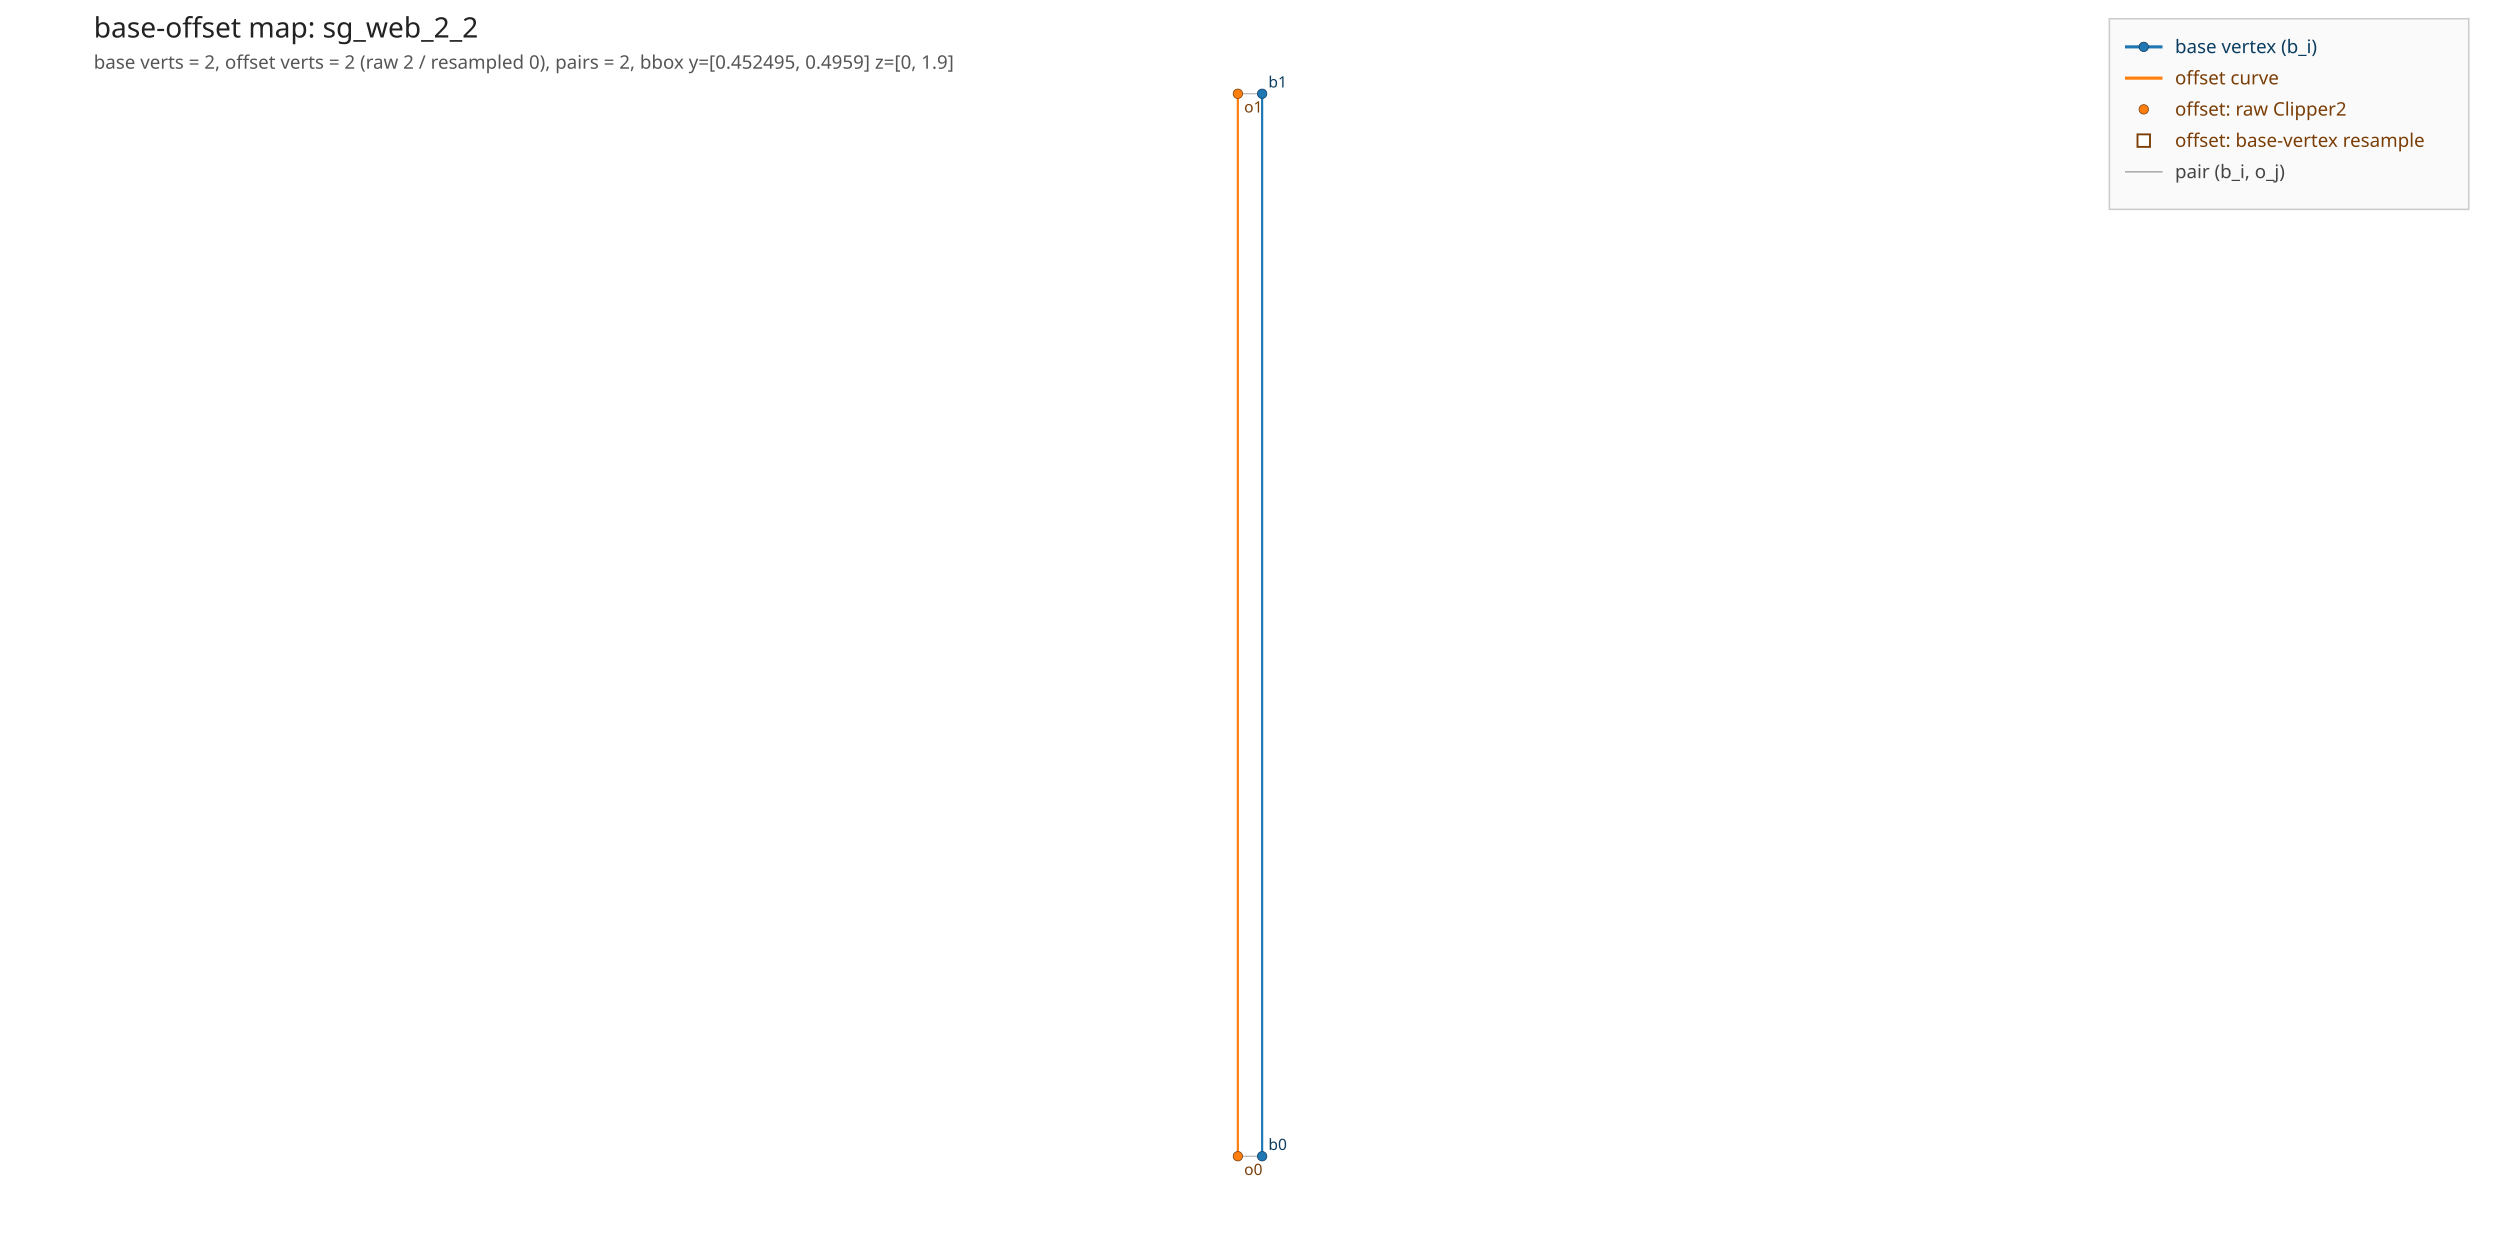
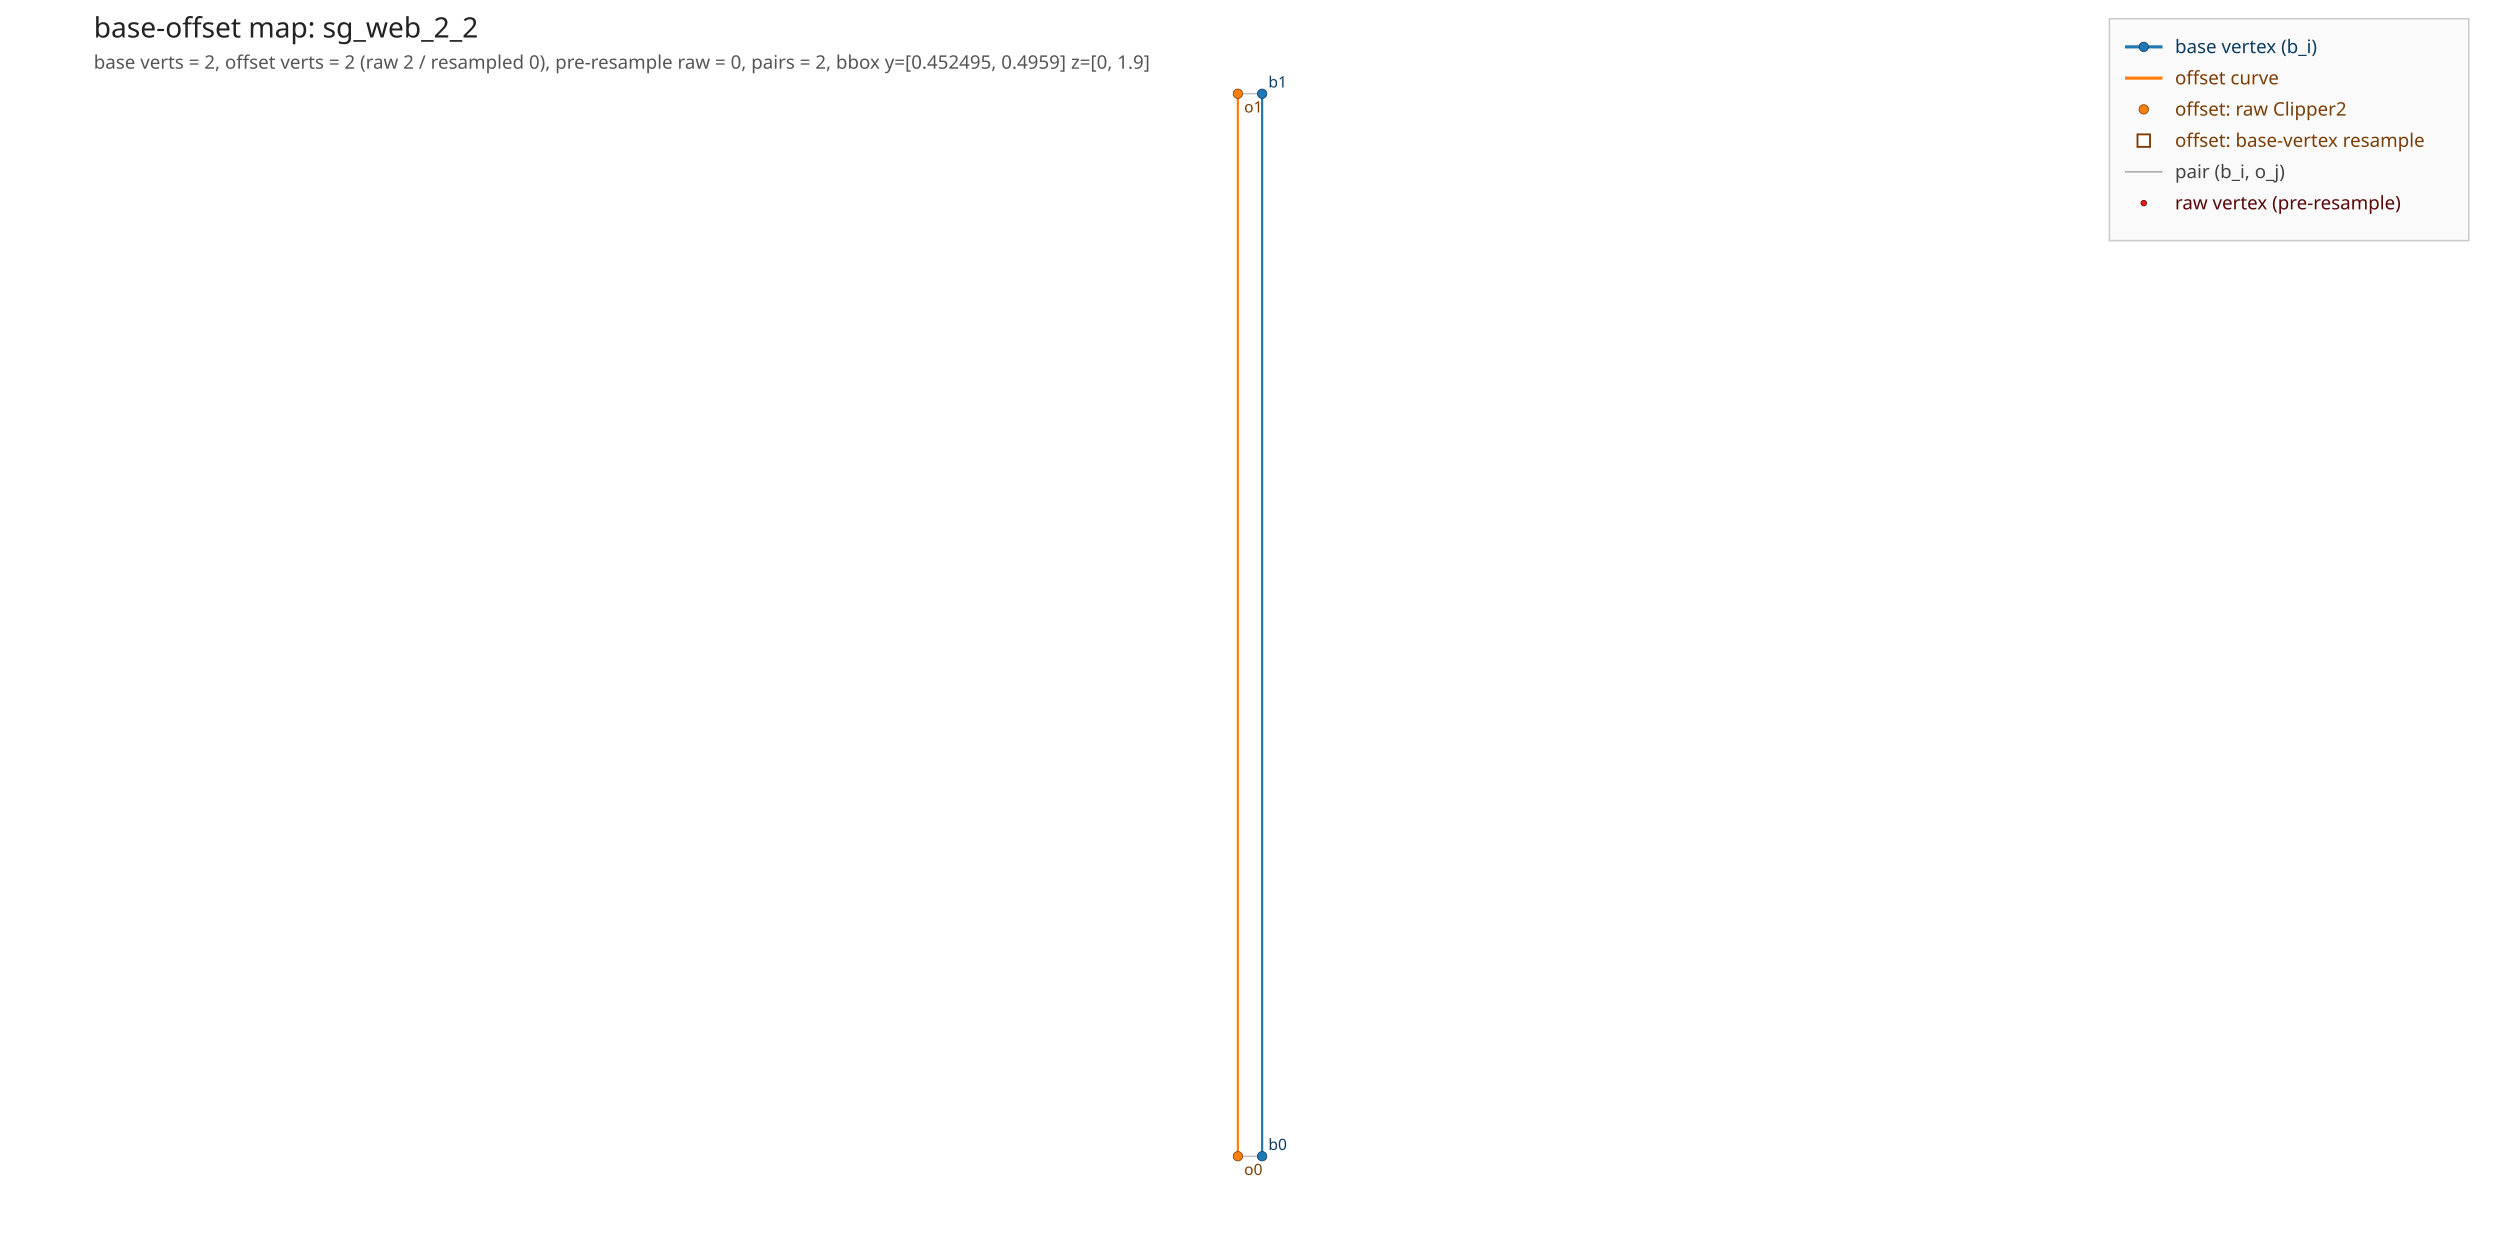
<svg xmlns="http://www.w3.org/2000/svg" viewBox="0 0 1600 800" width="1600" height="800">
  <rect width="100%" height="100%" fill="white" />
  <text x="60" y="24" font-family="sans-serif" font-size="18" fill="#222">base-offset map: sg_web_2_2</text>
-   <text x="60" y="44" font-family="sans-serif" font-size="12" fill="#555">base verts = 2,  offset verts = 2 (raw 2 / resampled 0),  pairs = 2,  bbox y=[0.452495, 0.4959]  z=[0, 1.9]</text>
+   <text x="60" y="44" font-family="sans-serif" font-size="12" fill="#555">base verts = 2,  offset verts = 2 (raw 2 / resampled 0),  pre-resample raw = 0,  pairs = 2,  bbox y=[0.452495, 0.4959]  z=[0, 1.9]</text>
  <g stroke="#888" stroke-width="0.7" opacity="0.7">
    <line x1="807.767" y1="740" x2="792.233" y2="740" />
    <line x1="807.767" y1="60" x2="792.233" y2="60" />
  </g>
  <polyline fill="none" stroke="#1f77b4" stroke-width="1.4" points="807.767,740 807.767,60 " />
  <polyline fill="none" stroke="#ff7f0e" stroke-width="1.4" points="792.233,740 792.233,60 " />
  <circle cx="807.767" cy="740" r="3" fill="#1f77b4" stroke="#0b3d61" stroke-width="0.5" />
  <text x="811.767" y="736" font-family="sans-serif" font-size="10" fill="#0b3d61">b0</text>
  <circle cx="807.767" cy="60" r="3" fill="#1f77b4" stroke="#0b3d61" stroke-width="0.5" />
  <text x="811.767" y="56" font-family="sans-serif" font-size="10" fill="#0b3d61">b1</text>
  <circle cx="792.233" cy="740" r="3" fill="#ff7f0e" stroke="#7a3d05" stroke-width="0.5" />
  <text x="796.233" y="752" font-family="sans-serif" font-size="10" fill="#7a3d05">o0</text>
  <circle cx="792.233" cy="60" r="3" fill="#ff7f0e" stroke="#7a3d05" stroke-width="0.5" />
  <text x="796.233" y="72" font-family="sans-serif" font-size="10" fill="#7a3d05">o1</text>
  <g font-family="sans-serif" font-size="12">
-     <rect x="1350" y="12" width="230" height="122" fill="#fafafa" stroke="#ccc" />
+     <rect x="1350" y="12" width="230" height="142" fill="#fafafa" stroke="#ccc" />
    <line x1="1360" y1="30" x2="1384" y2="30" stroke="#1f77b4" stroke-width="2" />
    <circle cx="1372" cy="30" r="3" fill="#1f77b4" stroke="#0b3d61" stroke-width="0.5" />
    <text x="1392" y="34" font-family="sans-serif" font-size="12" fill="#0b3d61">base vertex (b_i)</text>
    <line x1="1360" y1="50" x2="1384" y2="50" stroke="#ff7f0e" stroke-width="2" />
    <text x="1392" y="54" font-family="sans-serif" font-size="12" fill="#7a3d05">offset curve</text>
    <circle cx="1372" cy="70" r="3" fill="#ff7f0e" stroke="#7a3d05" stroke-width="0.5" />
    <text x="1392" y="74" font-family="sans-serif" font-size="12" fill="#7a3d05">offset: raw Clipper2</text>
    <rect x="1368" y="86" width="8" height="8" fill="white" stroke="#7a3d05" stroke-width="1.2" />
    <text x="1392" y="94" font-family="sans-serif" font-size="12" fill="#7a3d05">offset: base-vertex resample</text>
    <line x1="1360" y1="110" x2="1384" y2="110" stroke="#888" stroke-width="0.7" />
    <text x="1392" y="114" font-family="sans-serif" font-size="12" fill="#444">pair (b_i, o_j)</text>
+     <circle cx="1372" cy="130" r="1.8" fill="#e41a1c" stroke="#5a0606" stroke-width="0.5" />
+     <text x="1392" y="134" font-family="sans-serif" font-size="12" fill="#5a0606">raw vertex (pre-resample)</text>
  </g>
</svg>
